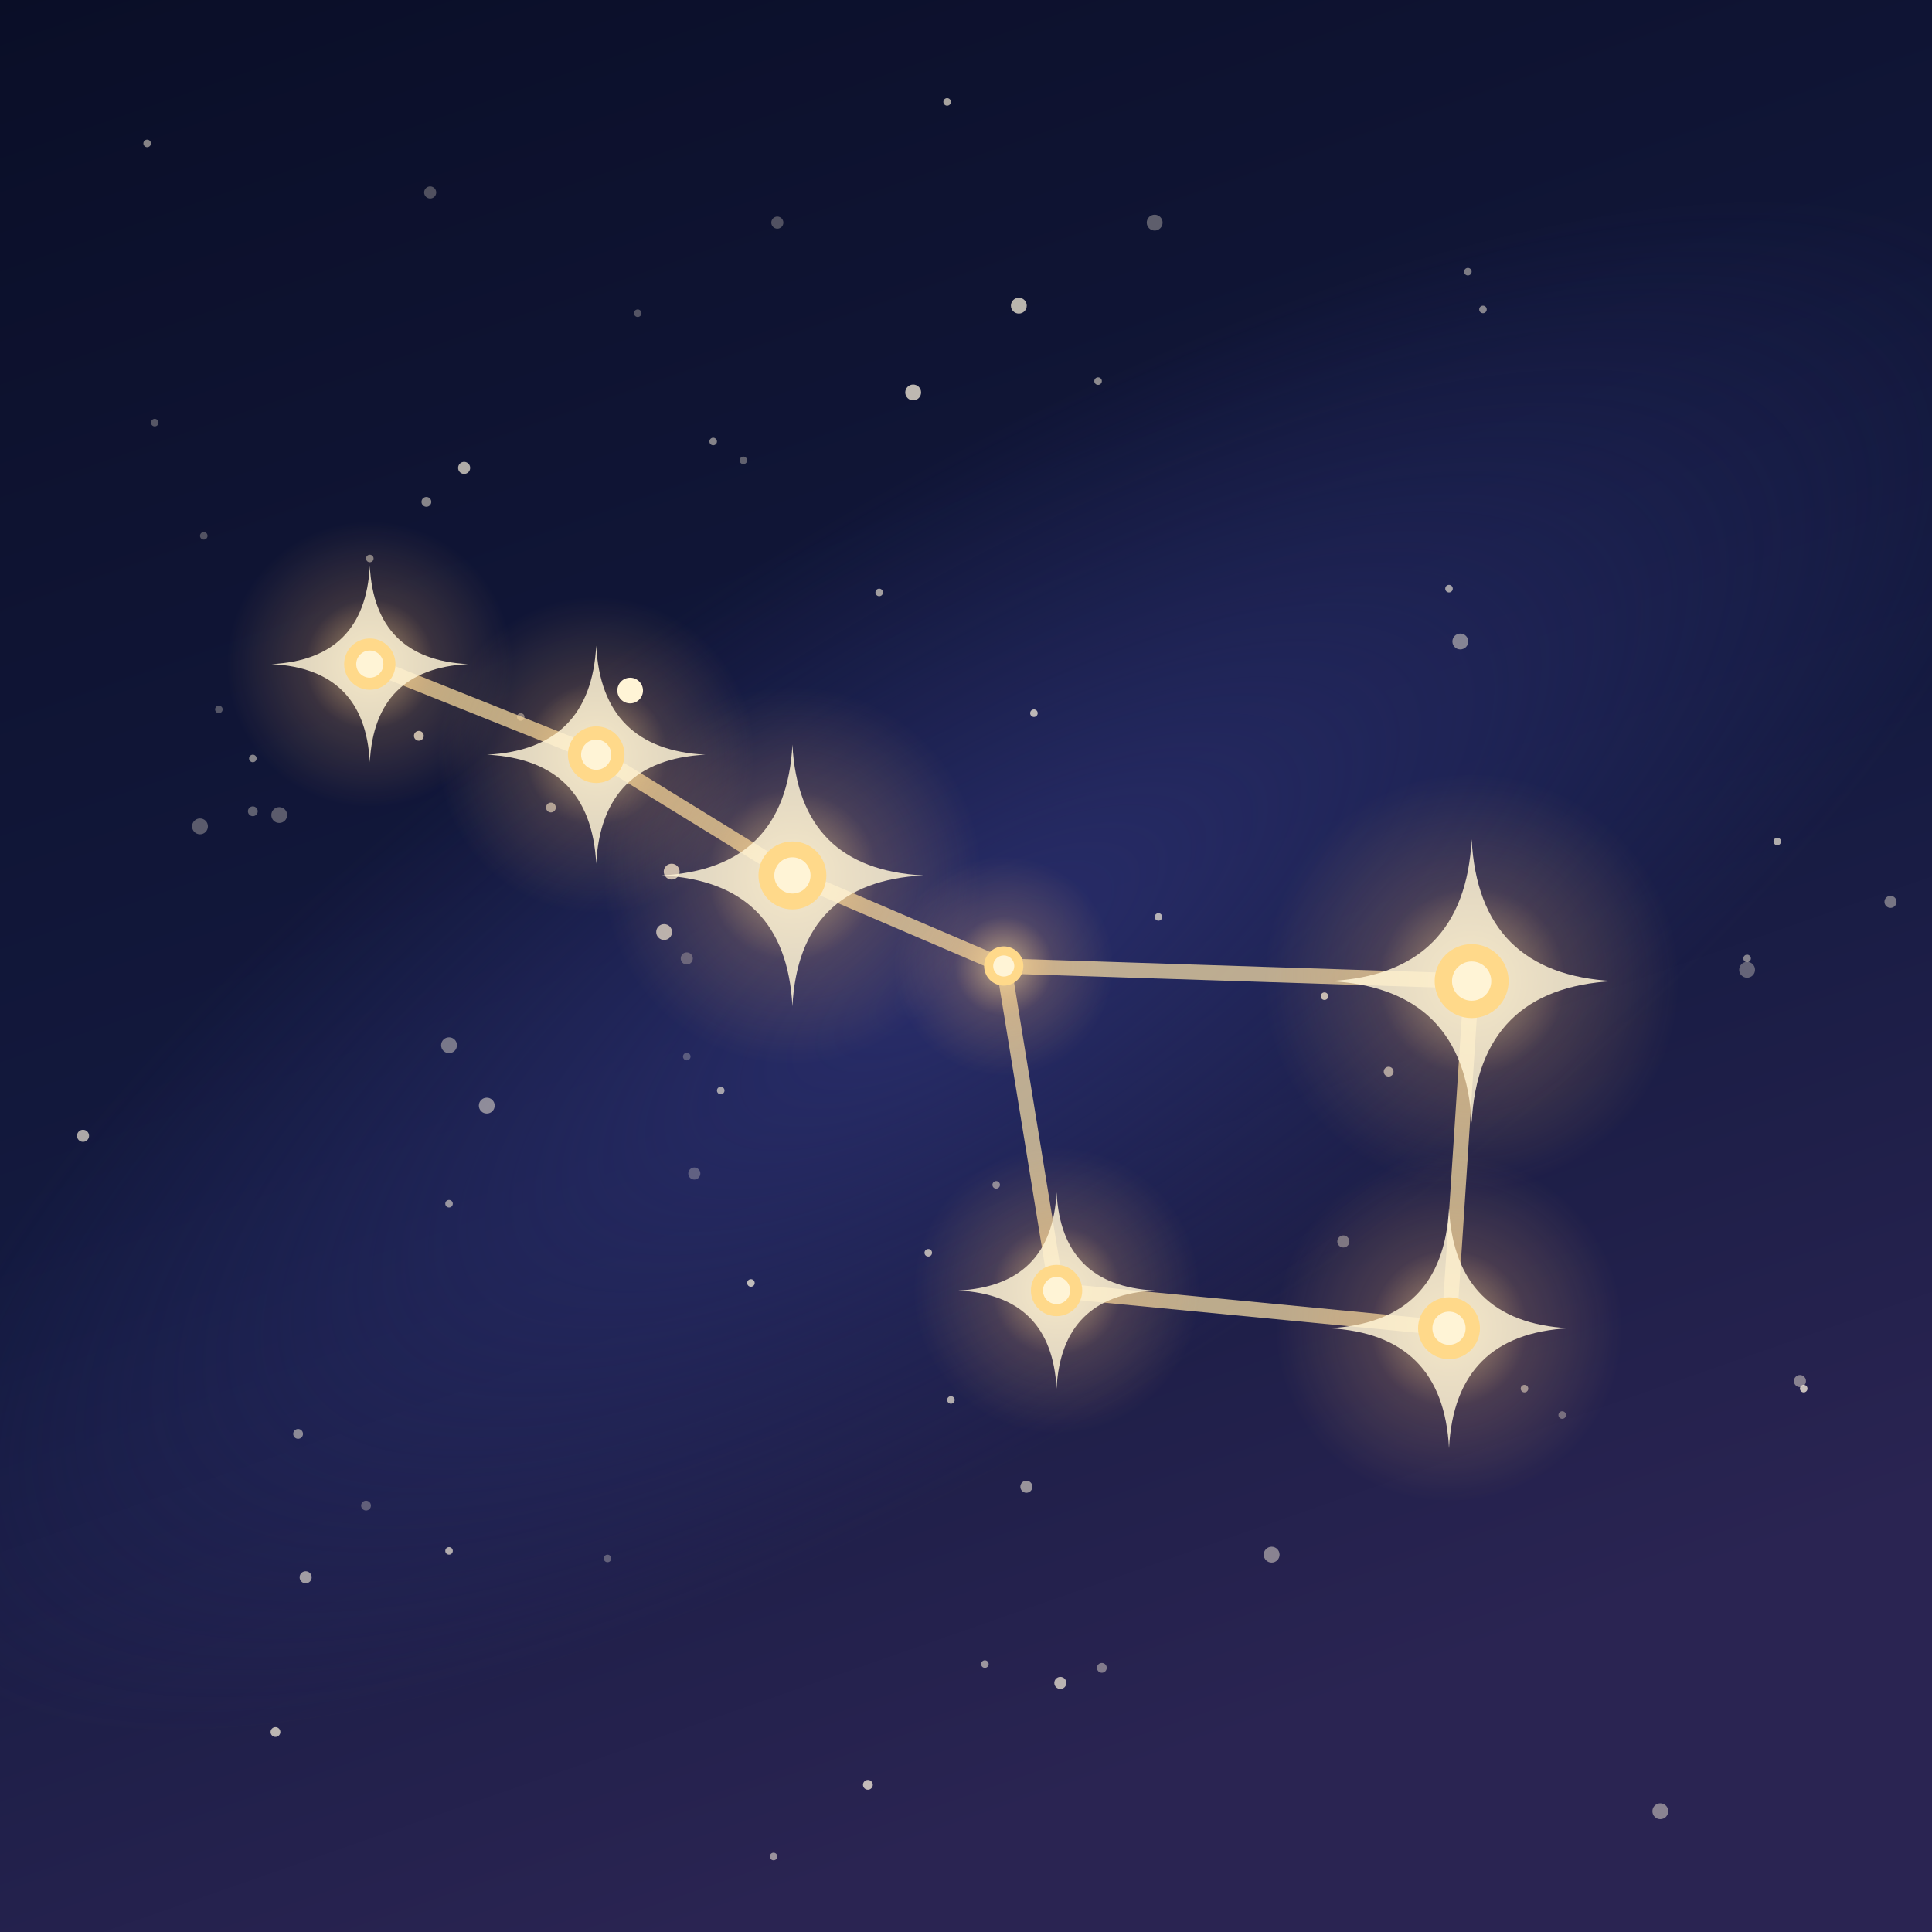
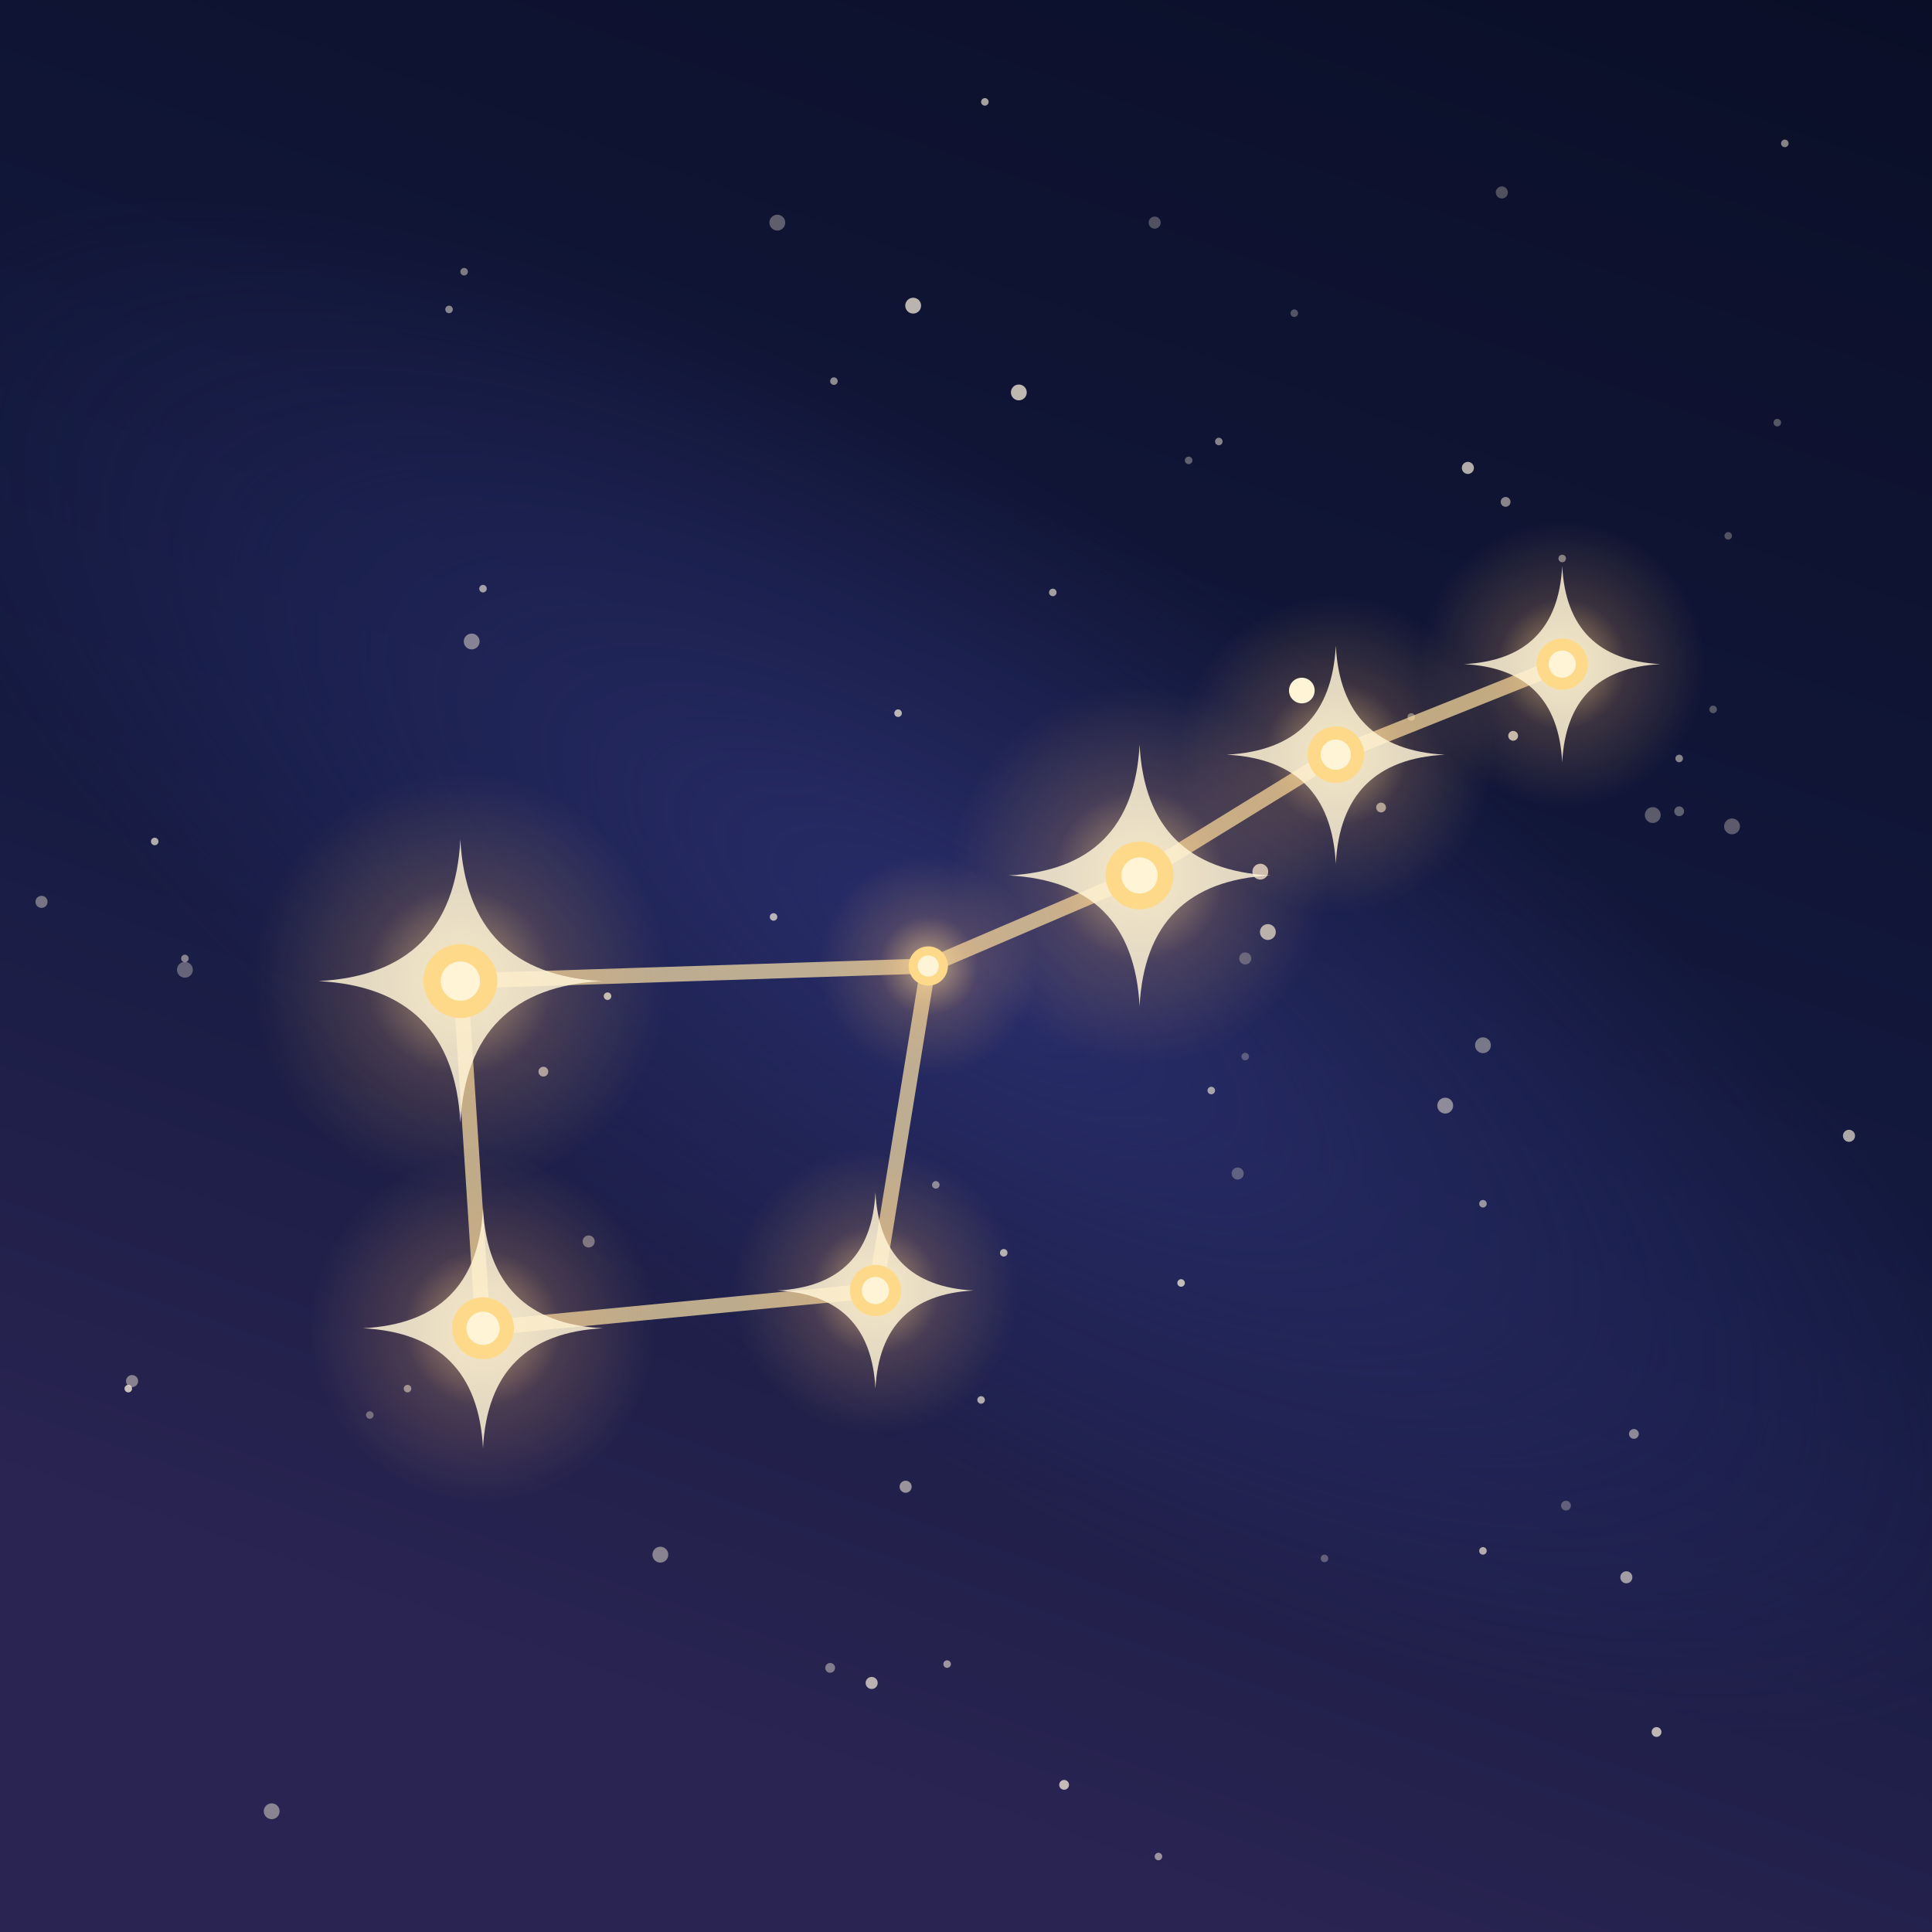
<svg xmlns="http://www.w3.org/2000/svg" viewBox="0 0 512 512">
  <defs>
    <linearGradient id="night" x1="0" y1="0" x2=".35" y2="1">
      <stop offset="0" stop-color="#0a0e27" />
      <stop offset=".62" stop-color="#141a40" />
      <stop offset="1" stop-color="#2a2452" />
    </linearGradient>
    <radialGradient id="band" cx=".5" cy=".5" r=".5">
      <stop offset="0" stop-color="#2b2f6e" stop-opacity=".9" />
      <stop offset="1" stop-color="#2b2f6e" stop-opacity="0" />
    </radialGradient>
    <radialGradient id="halo">
      <stop offset="0" stop-color="#ffe2a0" stop-opacity=".7" />
      <stop offset=".45" stop-color="#ffb867" stop-opacity=".18" />
      <stop offset="1" stop-color="#ffb867" stop-opacity="0" />
    </radialGradient>
  </defs>
-   <rect width="512" height="512" fill="url(#night)" />
-   <ellipse cx="256" cy="256" rx="330" ry="120" fill="url(#band)" transform="rotate(-32 256 256)" />
-   <g fill="#fff6e0">
-     <circle cx="169" cy="83" r="1" opacity="0.29" />
-     <circle cx="274" cy="189" r="1" opacity="0.70" />
-     <circle cx="114" cy="51" r="1.6" opacity="0.28" />
-     <circle cx="53" cy="219" r="2.1" opacity="0.31" />
-     <circle cx="119" cy="319" r="1" opacity="0.54" />
-     <circle cx="205" cy="492" r="1" opacity="0.53" />
-     <circle cx="74" cy="216" r="2.1" opacity="0.31" />
-     <circle cx="161" cy="413" r="1" opacity="0.30" />
-     <circle cx="291" cy="101" r="1" opacity="0.52" />
-     <circle cx="39" cy="38" r="1" opacity="0.50" />
-     <circle cx="272" cy="394" r="1.6" opacity="0.54" />
-     <circle cx="233" cy="157" r="1" opacity="0.60" />
-     <circle cx="129" cy="293" r="2.1" opacity="0.50" />
-     <circle cx="178" cy="231" r="2.1" opacity="0.74" />
-     <circle cx="67" cy="215" r="1.3" opacity="0.33" />
-     <circle cx="251" cy="27" r="1" opacity="0.63" />
-     <circle cx="292" cy="442" r="1.3" opacity="0.42" />
-     <circle cx="182" cy="254" r="1.6" opacity="0.28" />
-     <circle cx="54" cy="142" r="1" opacity="0.28" />
-     <circle cx="356" cy="329" r="1.6" opacity="0.39" />
-     <circle cx="199" cy="340" r="1" opacity="0.72" />
-     <circle cx="184" cy="311" r="1.6" opacity="0.28" />
-     <circle cx="389" cy="72" r="1" opacity="0.45" />
-     <circle cx="463" cy="254" r="1" opacity="0.47" />
-     <circle cx="281" cy="446" r="1.6" opacity="0.68" />
-     <circle cx="146" cy="214" r="1.3" opacity="0.59" />
-     <circle cx="197" cy="122" r="1" opacity="0.34" />
-     <circle cx="123" cy="124" r="1.6" opacity="0.67" />
-     <circle cx="98" cy="148" r="1" opacity="0.46" />
-     <circle cx="191" cy="289" r="1" opacity="0.60" />
-     <circle cx="264" cy="314" r="1" opacity="0.48" />
-     <circle cx="440" cy="480" r="2.1" opacity="0.45" />
-     <circle cx="206" cy="59" r="1.6" opacity="0.28" />
-     <circle cx="41" cy="112" r="1" opacity="0.30" />
-     <circle cx="306" cy="59" r="2.1" opacity="0.33" />
-     <circle cx="58" cy="188" r="1" opacity="0.29" />
-     <circle cx="111" cy="195" r="1.3" opacity="0.73" />
-     <circle cx="307" cy="243" r="1" opacity="0.67" />
-     <circle cx="501" cy="239" r="1.6" opacity="0.41" />
-     <circle cx="79" cy="380" r="1.3" opacity="0.49" />
-     <circle cx="351" cy="264" r="1" opacity="0.73" />
-     <circle cx="270" cy="81" r="2.1" opacity="0.71" />
-     <circle cx="384" cy="156" r="1" opacity="0.60" />
-     <circle cx="138" cy="190" r="1" opacity="0.43" />
-     <circle cx="119" cy="277" r="2.1" opacity="0.41" />
-     <circle cx="119" cy="411" r="1" opacity="0.65" />
-     <circle cx="414" cy="375" r="1" opacity="0.35" />
-     <circle cx="252" cy="371" r="1" opacity="0.65" />
-     <circle cx="242" cy="104" r="2.1" opacity="0.73" />
-     <circle cx="230" cy="473" r="1.3" opacity="0.73" />
-     <circle cx="189" cy="117" r="1" opacity="0.49" />
-     <circle cx="176" cy="247" r="2.1" opacity="0.67" />
-     <circle cx="246" cy="332" r="1" opacity="0.67" />
-     <circle cx="67" cy="201" r="1" opacity="0.49" />
-     <circle cx="97" cy="399" r="1.3" opacity="0.29" />
-     <circle cx="477" cy="366" r="1.6" opacity="0.45" />
-     <circle cx="478" cy="368" r="1" opacity="0.75" />
-     <circle cx="22" cy="301" r="1.6" opacity="0.65" />
-     <circle cx="81" cy="418" r="1.6" opacity="0.58" />
-     <circle cx="182" cy="280" r="1" opacity="0.26" />
-     <circle cx="404" cy="368" r="1" opacity="0.51" />
-     <circle cx="471" cy="223" r="1" opacity="0.66" />
-     <circle cx="113" cy="133" r="1.3" opacity="0.50" />
-     <circle cx="387" cy="170" r="2.1" opacity="0.46" />
-     <circle cx="73" cy="459" r="1.3" opacity="0.70" />
-     <circle cx="337" cy="412" r="2.1" opacity="0.46" />
-     <circle cx="463" cy="257" r="2.1" opacity="0.33" />
-     <circle cx="261" cy="441" r="1" opacity="0.55" />
-     <circle cx="393" cy="82" r="1" opacity="0.49" />
-     <circle cx="368" cy="284" r="1.3" opacity="0.59" />
+   <g transform="translate(512 0) scale(-1 1)">
+     <rect width="512" height="512" fill="url(#night)" />
+     <ellipse cx="256" cy="256" rx="330" ry="120" fill="url(#band)" transform="rotate(-32 256 256)" />
+     <g fill="#fff6e0">
+       <circle cx="169" cy="83" r="1" opacity="0.29" />
+       <circle cx="274" cy="189" r="1" opacity="0.70" />
+       <circle cx="114" cy="51" r="1.6" opacity="0.28" />
+       <circle cx="53" cy="219" r="2.1" opacity="0.31" />
+       <circle cx="119" cy="319" r="1" opacity="0.54" />
+       <circle cx="205" cy="492" r="1" opacity="0.53" />
+       <circle cx="74" cy="216" r="2.1" opacity="0.31" />
+       <circle cx="161" cy="413" r="1" opacity="0.30" />
+       <circle cx="291" cy="101" r="1" opacity="0.52" />
+       <circle cx="39" cy="38" r="1" opacity="0.50" />
+       <circle cx="272" cy="394" r="1.6" opacity="0.54" />
+       <circle cx="233" cy="157" r="1" opacity="0.60" />
+       <circle cx="129" cy="293" r="2.1" opacity="0.50" />
+       <circle cx="178" cy="231" r="2.1" opacity="0.74" />
+       <circle cx="67" cy="215" r="1.3" opacity="0.33" />
+       <circle cx="251" cy="27" r="1" opacity="0.63" />
+       <circle cx="292" cy="442" r="1.3" opacity="0.42" />
+       <circle cx="182" cy="254" r="1.6" opacity="0.28" />
+       <circle cx="54" cy="142" r="1" opacity="0.28" />
+       <circle cx="356" cy="329" r="1.6" opacity="0.39" />
+       <circle cx="199" cy="340" r="1" opacity="0.72" />
+       <circle cx="184" cy="311" r="1.6" opacity="0.28" />
+       <circle cx="389" cy="72" r="1" opacity="0.45" />
+       <circle cx="463" cy="254" r="1" opacity="0.47" />
+       <circle cx="281" cy="446" r="1.6" opacity="0.68" />
+       <circle cx="146" cy="214" r="1.3" opacity="0.59" />
+       <circle cx="197" cy="122" r="1" opacity="0.34" />
+       <circle cx="123" cy="124" r="1.6" opacity="0.67" />
+       <circle cx="98" cy="148" r="1" opacity="0.46" />
+       <circle cx="191" cy="289" r="1" opacity="0.60" />
+       <circle cx="264" cy="314" r="1" opacity="0.48" />
+       <circle cx="440" cy="480" r="2.1" opacity="0.45" />
+       <circle cx="206" cy="59" r="1.6" opacity="0.28" />
+       <circle cx="41" cy="112" r="1" opacity="0.30" />
+       <circle cx="306" cy="59" r="2.1" opacity="0.33" />
+       <circle cx="58" cy="188" r="1" opacity="0.29" />
+       <circle cx="111" cy="195" r="1.3" opacity="0.73" />
+       <circle cx="307" cy="243" r="1" opacity="0.67" />
+       <circle cx="501" cy="239" r="1.6" opacity="0.41" />
+       <circle cx="79" cy="380" r="1.3" opacity="0.49" />
+       <circle cx="351" cy="264" r="1" opacity="0.73" />
+       <circle cx="270" cy="81" r="2.1" opacity="0.71" />
+       <circle cx="384" cy="156" r="1" opacity="0.60" />
+       <circle cx="138" cy="190" r="1" opacity="0.43" />
+       <circle cx="119" cy="277" r="2.1" opacity="0.41" />
+       <circle cx="119" cy="411" r="1" opacity="0.65" />
+       <circle cx="414" cy="375" r="1" opacity="0.35" />
+       <circle cx="252" cy="371" r="1" opacity="0.65" />
+       <circle cx="242" cy="104" r="2.1" opacity="0.73" />
+       <circle cx="230" cy="473" r="1.3" opacity="0.73" />
+       <circle cx="189" cy="117" r="1" opacity="0.49" />
+       <circle cx="176" cy="247" r="2.1" opacity="0.67" />
+       <circle cx="246" cy="332" r="1" opacity="0.67" />
+       <circle cx="67" cy="201" r="1" opacity="0.49" />
+       <circle cx="97" cy="399" r="1.3" opacity="0.29" />
+       <circle cx="477" cy="366" r="1.6" opacity="0.45" />
+       <circle cx="478" cy="368" r="1" opacity="0.75" />
+       <circle cx="22" cy="301" r="1.6" opacity="0.65" />
+       <circle cx="81" cy="418" r="1.6" opacity="0.58" />
+       <circle cx="182" cy="280" r="1" opacity="0.26" />
+       <circle cx="404" cy="368" r="1" opacity="0.51" />
+       <circle cx="471" cy="223" r="1" opacity="0.66" />
+       <circle cx="113" cy="133" r="1.3" opacity="0.50" />
+       <circle cx="387" cy="170" r="2.1" opacity="0.46" />
+       <circle cx="73" cy="459" r="1.3" opacity="0.70" />
+       <circle cx="337" cy="412" r="2.1" opacity="0.46" />
+       <circle cx="463" cy="257" r="2.1" opacity="0.33" />
+       <circle cx="261" cy="441" r="1" opacity="0.55" />
+       <circle cx="393" cy="82" r="1" opacity="0.49" />
+       <circle cx="368" cy="284" r="1.3" opacity="0.59" />
+     </g>
+     <g stroke="#ffe6a8" stroke-width="4" stroke-linecap="round" stroke-linejoin="round" opacity=".7" fill="none">
+       <path d="M98 176 L158 200 L210 232 L266 256 L280 342 L384 352 L390 260 L266 256" />
+     </g>
+     <circle cx="98" cy="176" r="38" fill="url(#halo)" />
+     <circle cx="158" cy="200" r="42" fill="url(#halo)" />
+     <circle cx="210" cy="232" r="50" fill="url(#halo)" />
+     <circle cx="266" cy="256" r="29" fill="url(#halo)" />
+     <circle cx="280" cy="342" r="38" fill="url(#halo)" />
+     <circle cx="384" cy="352" r="46" fill="url(#halo)" />
+     <circle cx="390" cy="260" r="55" fill="url(#halo)" />
+     <path d="M98.0 149.99 Q99.3 174.7 124.01 176.0 Q99.3 177.3 98.0 202.01 Q96.7 177.3 71.99 176.0 Q96.7 174.7 98.0 149.99Z" fill="#fff4d6" opacity=".85" />
+     <circle cx="98" cy="176" r="6.8" fill="#ffd98a" />
+     <circle cx="98" cy="176" r="3.6" fill="#fff4d6" />
+     <path d="M158.0 171.1 Q159.445 198.555 186.9 200.0 Q159.445 201.445 158.0 228.9 Q156.555 201.445 129.1 200.0 Q156.555 198.555 158.0 171.1Z" fill="#fff4d6" opacity=".85" />
+     <circle cx="158" cy="200" r="7.5" fill="#ffd98a" />
+     <circle cx="158" cy="200" r="4.0" fill="#fff4d6" />
+     <path d="M210.0 197.32 Q211.734 230.266 244.68 232.0 Q211.734 233.734 210.0 266.68 Q208.266 233.734 175.32 232.0 Q208.266 230.266 210.0 197.32Z" fill="#fff4d6" opacity=".85" />
+     <circle cx="210" cy="232" r="9.0" fill="#ffd98a" />
+     <circle cx="210" cy="232" r="4.8" fill="#fff4d6" />
+     <circle cx="266" cy="256" r="5.2" fill="#ffd98a" />
+     <circle cx="266" cy="256" r="2.8" fill="#fff4d6" />
+     <path d="M280.0 315.99 Q281.3 340.7 306.01 342.0 Q281.3 343.3 280.0 368.01 Q278.7 343.3 253.99 342.0 Q278.7 340.7 280.0 315.99Z" fill="#fff4d6" opacity=".85" />
+     <circle cx="280" cy="342" r="6.8" fill="#ffd98a" />
+     <circle cx="280" cy="342" r="3.6" fill="#fff4d6" />
+     <path d="M384.0 320.21 Q385.589 350.411 415.79 352.0 Q385.589 353.589 384.0 383.79 Q382.411 353.589 352.21 352.0 Q382.411 350.411 384.0 320.21Z" fill="#fff4d6" opacity=".85" />
+     <circle cx="384" cy="352" r="8.2" fill="#ffd98a" />
+     <circle cx="384" cy="352" r="4.4" fill="#fff4d6" />
+     <path d="M390.0 222.43 Q391.878 258.122 427.57 260.0 Q391.878 261.878 390.0 297.57 Q388.122 261.878 352.43 260.0 Q388.122 258.122 390.0 222.43Z" fill="#fff4d6" opacity=".85" />
+     <circle cx="390" cy="260" r="9.8" fill="#ffd98a" />
+     <circle cx="390" cy="260" r="5.2" fill="#fff4d6" />
+     <circle cx="167" cy="183" r="3.4" fill="#fff4d6" />
  </g>
-   <g stroke="#ffe6a8" stroke-width="4" stroke-linecap="round" stroke-linejoin="round" opacity=".7" fill="none">
-     <path d="M98 176 L158 200 L210 232 L266 256 L280 342 L384 352 L390 260 L266 256" />
-   </g>
-   <circle cx="98" cy="176" r="38" fill="url(#halo)" />
-   <circle cx="158" cy="200" r="42" fill="url(#halo)" />
-   <circle cx="210" cy="232" r="50" fill="url(#halo)" />
-   <circle cx="266" cy="256" r="29" fill="url(#halo)" />
-   <circle cx="280" cy="342" r="38" fill="url(#halo)" />
-   <circle cx="384" cy="352" r="46" fill="url(#halo)" />
-   <circle cx="390" cy="260" r="55" fill="url(#halo)" />
-   <path d="M98.0 149.99 Q99.3 174.7 124.01 176.0 Q99.3 177.3 98.0 202.01 Q96.7 177.3 71.99 176.0 Q96.7 174.7 98.0 149.99Z" fill="#fff4d6" opacity=".85" />
-   <circle cx="98" cy="176" r="6.8" fill="#ffd98a" />
-   <circle cx="98" cy="176" r="3.6" fill="#fff4d6" />
-   <path d="M158.0 171.1 Q159.445 198.555 186.9 200.0 Q159.445 201.445 158.0 228.9 Q156.555 201.445 129.1 200.0 Q156.555 198.555 158.0 171.1Z" fill="#fff4d6" opacity=".85" />
-   <circle cx="158" cy="200" r="7.5" fill="#ffd98a" />
-   <circle cx="158" cy="200" r="4.0" fill="#fff4d6" />
-   <path d="M210.0 197.32 Q211.734 230.266 244.68 232.0 Q211.734 233.734 210.0 266.68 Q208.266 233.734 175.32 232.0 Q208.266 230.266 210.0 197.32Z" fill="#fff4d6" opacity=".85" />
-   <circle cx="210" cy="232" r="9.0" fill="#ffd98a" />
-   <circle cx="210" cy="232" r="4.8" fill="#fff4d6" />
-   <circle cx="266" cy="256" r="5.2" fill="#ffd98a" />
-   <circle cx="266" cy="256" r="2.8" fill="#fff4d6" />
-   <path d="M280.0 315.99 Q281.3 340.7 306.01 342.0 Q281.3 343.3 280.0 368.01 Q278.7 343.3 253.99 342.0 Q278.7 340.7 280.0 315.99Z" fill="#fff4d6" opacity=".85" />
-   <circle cx="280" cy="342" r="6.8" fill="#ffd98a" />
-   <circle cx="280" cy="342" r="3.6" fill="#fff4d6" />
-   <path d="M384.0 320.21 Q385.589 350.411 415.79 352.0 Q385.589 353.589 384.0 383.79 Q382.411 353.589 352.21 352.0 Q382.411 350.411 384.0 320.21Z" fill="#fff4d6" opacity=".85" />
-   <circle cx="384" cy="352" r="8.2" fill="#ffd98a" />
-   <circle cx="384" cy="352" r="4.4" fill="#fff4d6" />
-   <path d="M390.0 222.43 Q391.878 258.122 427.57 260.0 Q391.878 261.878 390.0 297.57 Q388.122 261.878 352.43 260.0 Q388.122 258.122 390.0 222.43Z" fill="#fff4d6" opacity=".85" />
-   <circle cx="390" cy="260" r="9.8" fill="#ffd98a" />
-   <circle cx="390" cy="260" r="5.2" fill="#fff4d6" />
-   <circle cx="167" cy="183" r="3.4" fill="#fff4d6" />
</svg>
